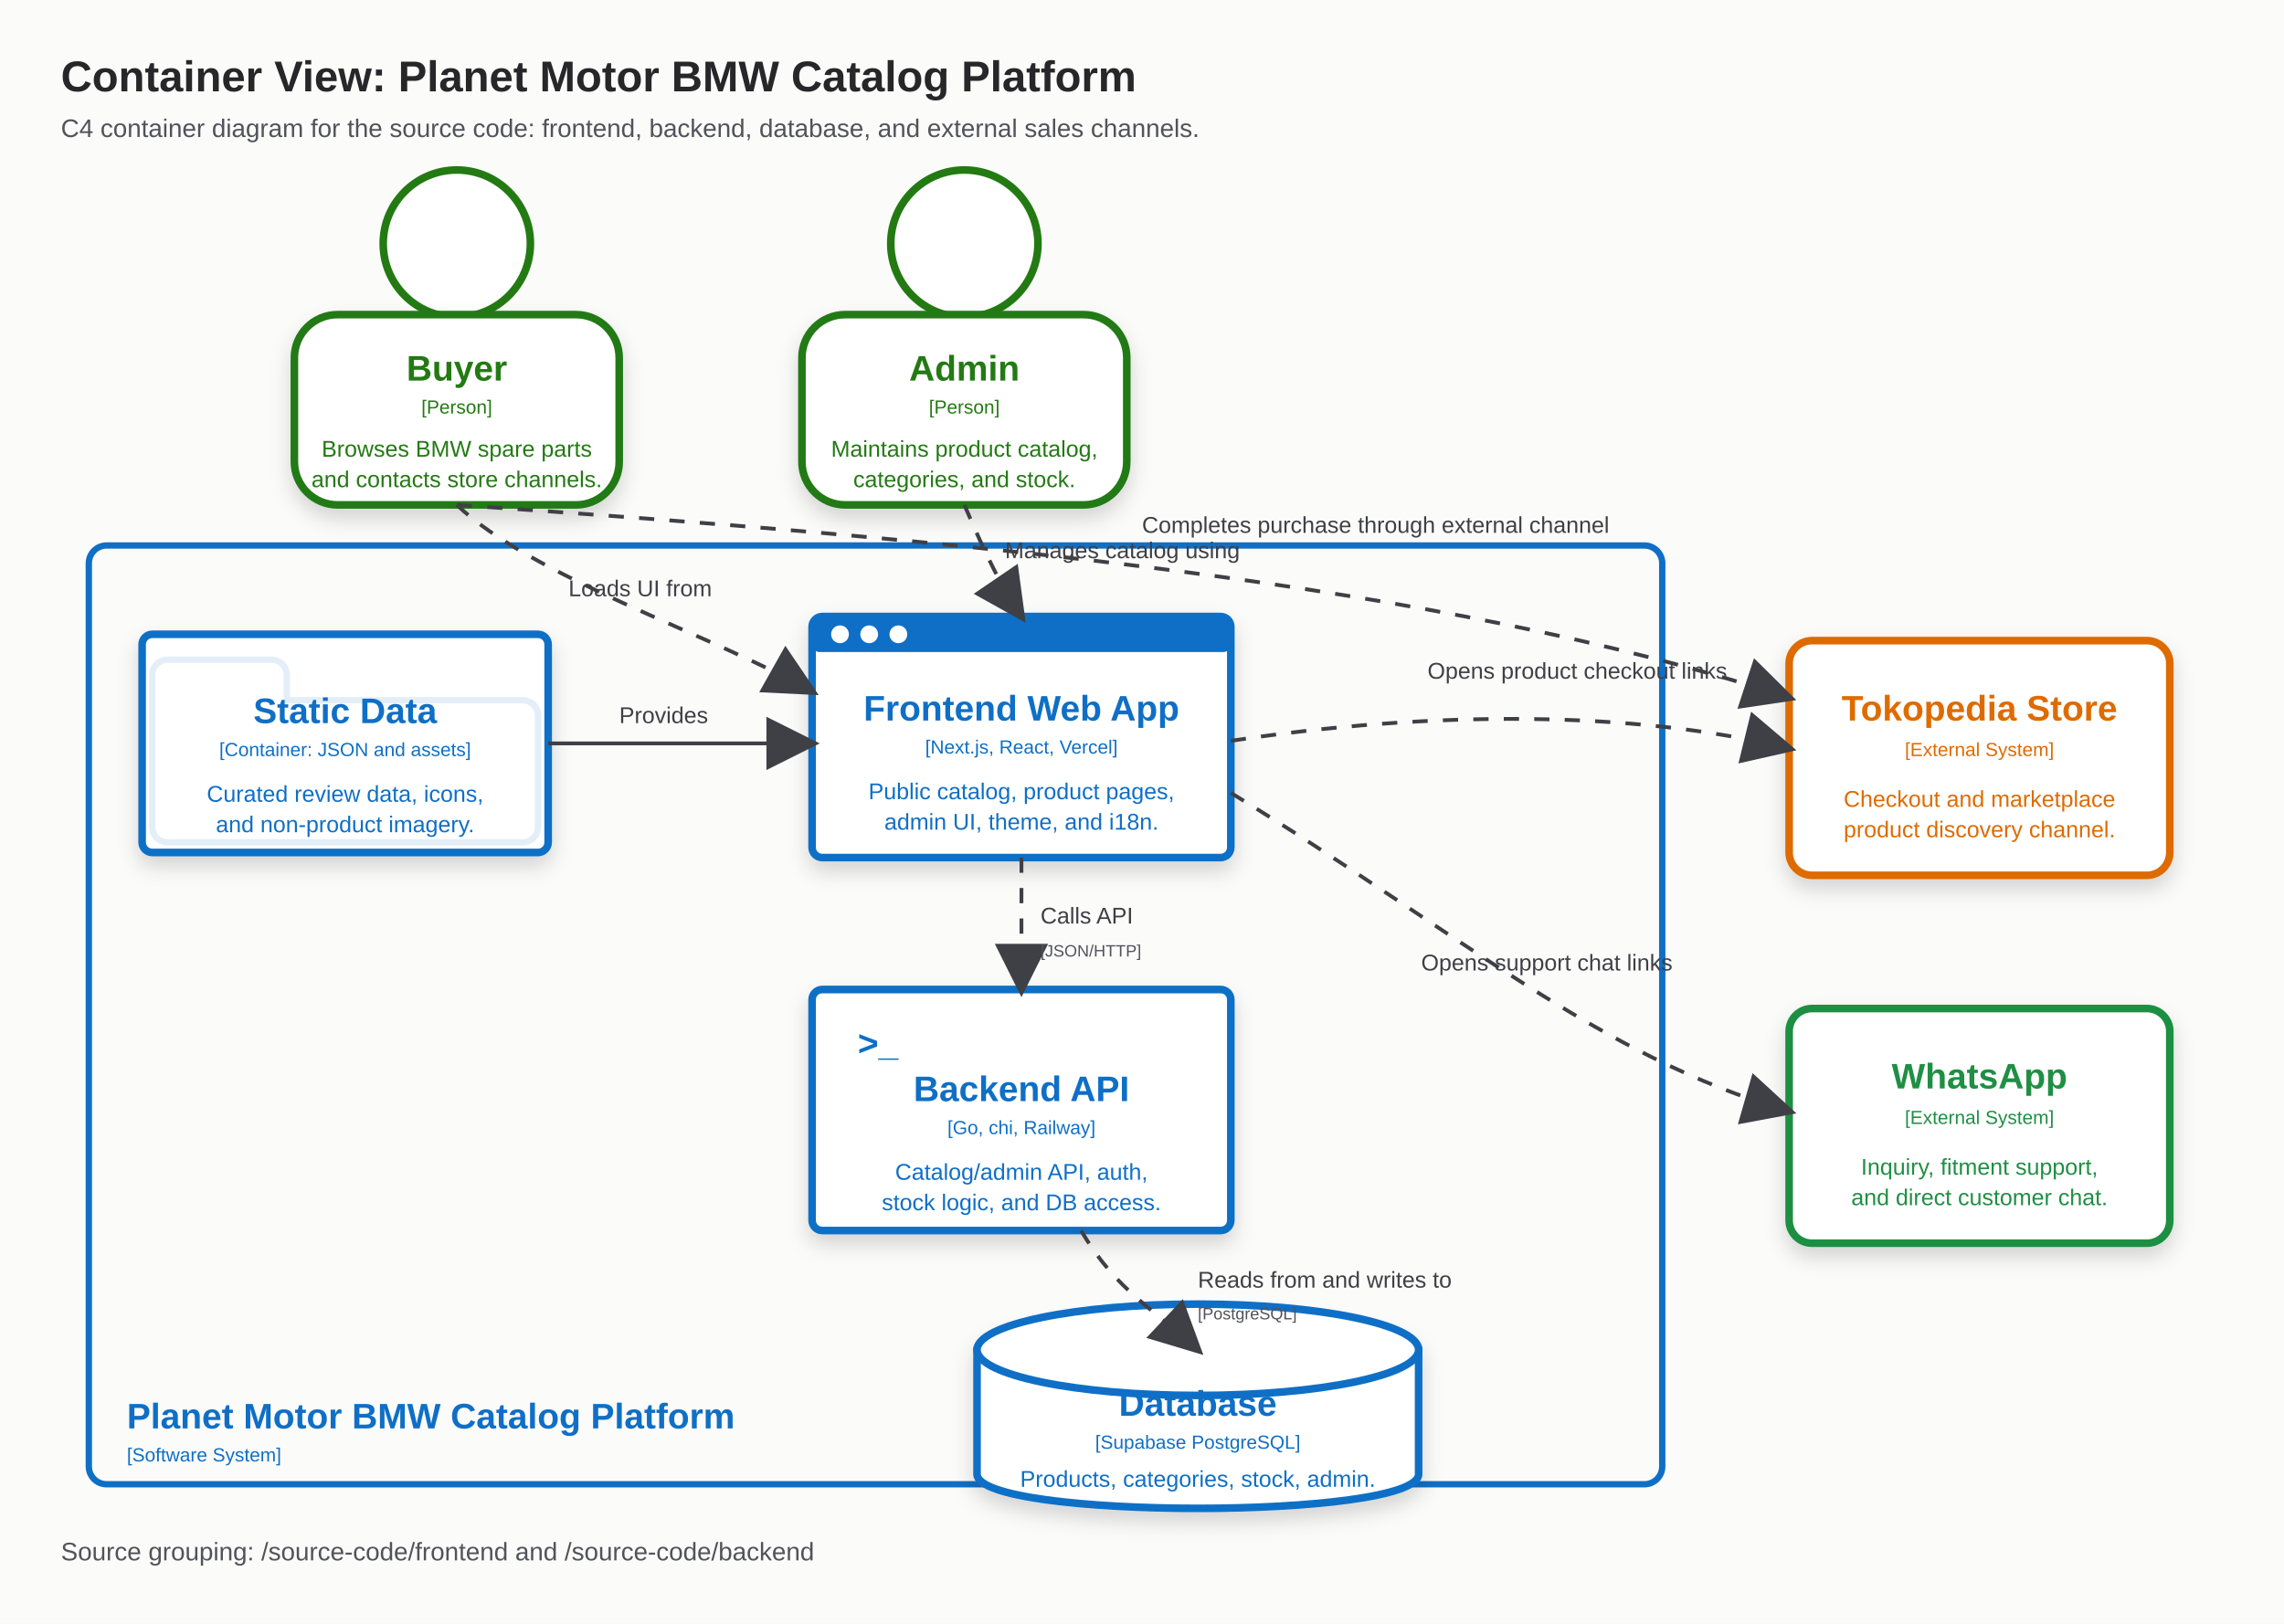
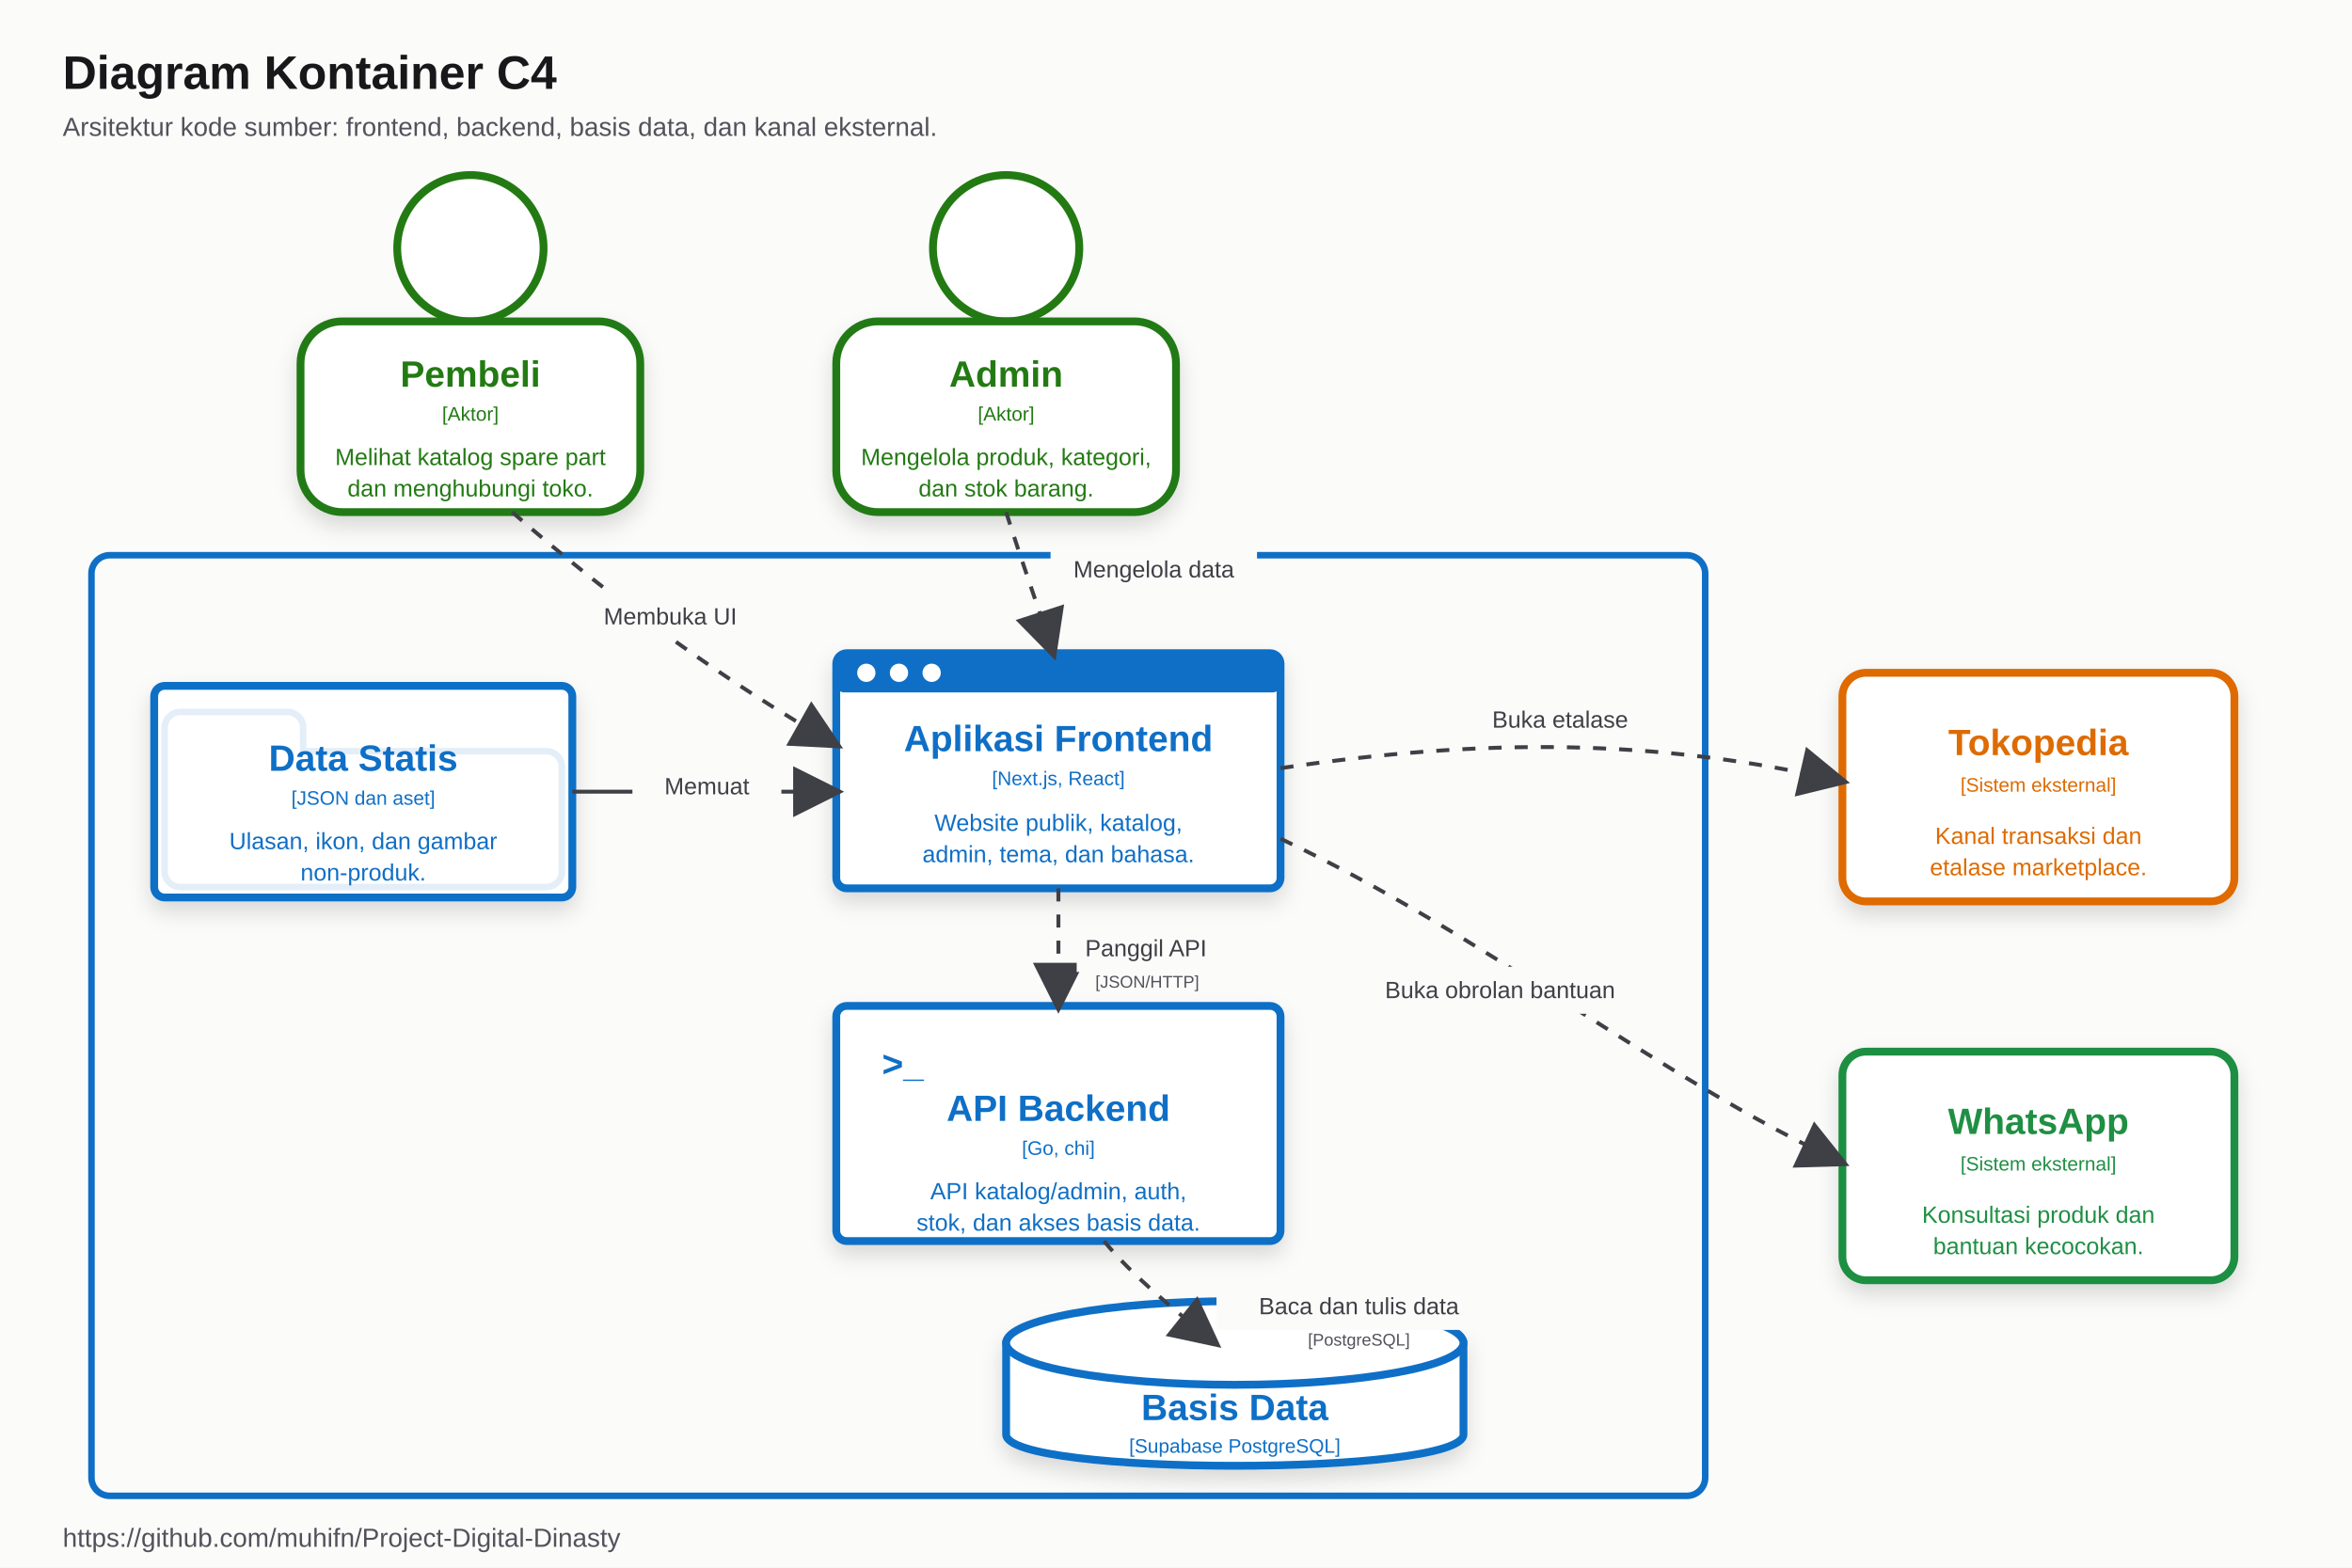
- <svg xmlns="http://www.w3.org/2000/svg" width="1800" height="1280" viewBox="0 0 1800 1280">
+ <svg xmlns="http://www.w3.org/2000/svg" width="1800" height="1200" viewBox="0 0 1800 1200">
  <defs>
-     <filter id="shadow" x="-20%" y="-20%" width="140%" height="140%">
-       <feDropShadow dx="0" dy="8" stdDeviation="8" flood-color="#000000" flood-opacity="0.16" />
+     <filter id="shadow" x="-18%" y="-18%" width="136%" height="136%">
+       <feDropShadow dx="0" dy="8" stdDeviation="8" flood-color="#000000" flood-opacity="0.14" />
    </filter>
-     <marker id="arrow" markerWidth="14" markerHeight="14" refX="12" refY="7" orient="auto" markerUnits="strokeWidth">
-       <path d="M 0 0 L 14 7 L 0 14 z" fill="#3f3f46" />
+     <marker id="arrow" markerWidth="13" markerHeight="13" refX="11" refY="6.5" orient="auto" markerUnits="strokeWidth">
+       <path d="M 0 0 L 13 6.5 L 0 13 z" fill="#3f3f46" />
    </marker>
    <style>
-       .bg{fill:#fbfbfa}.title{font:700 34px Arial, Helvetica, sans-serif;fill:#27272a}.caption{font:400 20px Arial, Helvetica, sans-serif;fill:#52525b}.small{font:400 16px Arial, Helvetica, sans-serif}.tiny{font:400 13px Arial, Helvetica, sans-serif}.label{font:400 18px Arial, Helvetica, sans-serif;fill:#3f3f46}.boxTitle{font:700 28px Arial, Helvetica, sans-serif}.boxSub{font:400 15px Arial, Helvetica, sans-serif}.boxDesc{font:400 18px Arial, Helvetica, sans-serif}.blue{fill:#0f6fc6}.green{fill:#237a13}.orange{fill:#de6b00}.red{fill:#c5162c}.line{stroke:#3f3f46;stroke-width:3;stroke-dasharray:12 12;fill:none;marker-end:url(#arrow)}.solid{stroke:#3f3f46;stroke-width:3;fill:none;marker-end:url(#arrow)}
+       .bg{fill:#fbfbfa}.title{font:700 36px Arial, Helvetica, sans-serif;fill:#18181b}.caption{font:400 20px Arial, Helvetica, sans-serif;fill:#52525b}.tiny{font:400 13px Arial, Helvetica, sans-serif}.label{font:400 18px Arial, Helvetica, sans-serif;fill:#3f3f46}.labelBg{fill:#fbfbfa;stroke:#fbfbfa;stroke-width:8}.boxTitle{font:700 28px Arial, Helvetica, sans-serif}.boxSub{font:400 15px Arial, Helvetica, sans-serif}.boxDesc{font:400 18px Arial, Helvetica, sans-serif}.blue{fill:#0f6fc6}.green{fill:#237a13}.orange{fill:#de6b00}.wa{fill:#1f8f43}.line{stroke:#3f3f46;stroke-width:3;stroke-dasharray:10 10;fill:none;marker-end:url(#arrow)}.solid{stroke:#3f3f46;stroke-width:3;fill:none;marker-end:url(#arrow)}
    </style>
  </defs>
-   <rect class="bg" width="1800" height="1280" />
-   <text x="48" y="72" class="title">Container View: Planet Motor BMW Catalog Platform</text>
-   <text x="48" y="108" class="caption">C4 container diagram for the source code: frontend, backend, database, and external sales channels.</text>
-   <circle cx="360" cy="192" r="58" fill="#ffffff" stroke="#237a13" stroke-width="6" />
-   <rect x="232" y="248" width="256" height="150" rx="34" fill="#ffffff" stroke="#237a13" stroke-width="6" filter="url(#shadow)" />
-   <text x="360" y="300" text-anchor="middle" class="boxTitle green">Buyer</text>
-   <text x="360" y="326" text-anchor="middle" class="boxSub green">[Person]</text>
-   <text x="360" y="360" text-anchor="middle" class="boxDesc green">Browses BMW spare parts</text>
-   <text x="360" y="384" text-anchor="middle" class="boxDesc green">and contacts store channels.</text>
-   <circle cx="760" cy="192" r="58" fill="#ffffff" stroke="#237a13" stroke-width="6" />
-   <rect x="632" y="248" width="256" height="150" rx="34" fill="#ffffff" stroke="#237a13" stroke-width="6" filter="url(#shadow)" />
-   <text x="760" y="300" text-anchor="middle" class="boxTitle green">Admin</text>
-   <text x="760" y="326" text-anchor="middle" class="boxSub green">[Person]</text>
-   <text x="760" y="360" text-anchor="middle" class="boxDesc green">Maintains product catalog,</text>
-   <text x="760" y="384" text-anchor="middle" class="boxDesc green">categories, and stock.</text>
-   <rect x="70" y="430" width="1240" height="740" rx="14" fill="none" stroke="#0f6fc6" stroke-width="5" />
-   <text x="100" y="1126" class="boxTitle blue">Planet Motor BMW Catalog Platform</text>
-   <text x="100" y="1152" class="boxSub blue">[Software System]</text>
-   <rect x="112" y="500" width="320" height="172" rx="8" fill="#ffffff" stroke="#0f6fc6" stroke-width="6" filter="url(#shadow)" />
-   <path d="M132 520 h82 a12 12 0 0 1 12 12 v20 h186 a12 12 0 0 1 12 12 v88 a12 12 0 0 1-12 12 h-280 a12 12 0 0 1-12-12 v-120 a12 12 0 0 1 12-12z" fill="#ffffff" stroke="#0f6fc6" stroke-width="5" opacity="0.12" />
-   <text x="272" y="570" text-anchor="middle" class="boxTitle blue">Static Data</text>
-   <text x="272" y="596" text-anchor="middle" class="boxSub blue">[Container: JSON and assets]</text>
-   <text x="272" y="632" text-anchor="middle" class="boxDesc blue">Curated review data, icons,</text>
-   <text x="272" y="656" text-anchor="middle" class="boxDesc blue">and non-product imagery.</text>
-   <rect x="640" y="486" width="330" height="190" rx="8" fill="#ffffff" stroke="#0f6fc6" stroke-width="6" filter="url(#shadow)" />
-   <rect x="640" y="486" width="330" height="28" rx="6" fill="#0f6fc6" />
-   <circle cx="662" cy="500" r="7" fill="#ffffff" />
-   <circle cx="685" cy="500" r="7" fill="#ffffff" />
-   <circle cx="708" cy="500" r="7" fill="#ffffff" />
-   <text x="805" y="568" text-anchor="middle" class="boxTitle blue">Frontend Web App</text>
-   <text x="805" y="594" text-anchor="middle" class="boxSub blue">[Next.js, React, Vercel]</text>
-   <text x="805" y="630" text-anchor="middle" class="boxDesc blue">Public catalog, product pages,</text>
-   <text x="805" y="654" text-anchor="middle" class="boxDesc blue">admin UI, theme, and i18n.</text>
-   <rect x="640" y="780" width="330" height="190" rx="8" fill="#ffffff" stroke="#0f6fc6" stroke-width="6" filter="url(#shadow)" />
-   <text x="676" y="832" class="boxTitle blue">&gt;_</text>
-   <text x="805" y="868" text-anchor="middle" class="boxTitle blue">Backend API</text>
-   <text x="805" y="894" text-anchor="middle" class="boxSub blue">[Go, chi, Railway]</text>
-   <text x="805" y="930" text-anchor="middle" class="boxDesc blue">Catalog/admin API, auth,</text>
-   <text x="805" y="954" text-anchor="middle" class="boxDesc blue">stock logic, and DB access.</text>
-   <path d="M770 1064 C770 1028 1118 1028 1118 1064 L1118 1162 C1118 1198 770 1198 770 1162 Z" fill="#ffffff" stroke="#0f6fc6" stroke-width="6" filter="url(#shadow)" />
-   <ellipse cx="944" cy="1064" rx="174" ry="36" fill="#ffffff" stroke="#0f6fc6" stroke-width="6" />
-   <text x="944" y="1116" text-anchor="middle" class="boxTitle blue">Database</text>
-   <text x="944" y="1142" text-anchor="middle" class="boxSub blue">[Supabase PostgreSQL]</text>
-   <text x="944" y="1172" text-anchor="middle" class="boxDesc blue">Products, categories, stock, admin.</text>
-   <rect x="1410" y="505" width="300" height="185" rx="18" fill="#ffffff" stroke="#de6b00" stroke-width="6" filter="url(#shadow)" />
-   <text x="1560" y="568" text-anchor="middle" class="boxTitle orange">Tokopedia Store</text>
-   <text x="1560" y="596" text-anchor="middle" class="boxSub orange">[External System]</text>
-   <text x="1560" y="636" text-anchor="middle" class="boxDesc orange">Checkout and marketplace</text>
-   <text x="1560" y="660" text-anchor="middle" class="boxDesc orange">product discovery channel.</text>
-   <rect x="1410" y="795" width="300" height="185" rx="18" fill="#ffffff" stroke="#1f8f43" stroke-width="6" filter="url(#shadow)" />
-   <text x="1560" y="858" text-anchor="middle" class="boxTitle" fill="#1f8f43">WhatsApp</text>
-   <text x="1560" y="886" text-anchor="middle" class="boxSub" fill="#1f8f43">[External System]</text>
-   <text x="1560" y="926" text-anchor="middle" class="boxDesc" fill="#1f8f43">Inquiry, fitment support,</text>
-   <text x="1560" y="950" text-anchor="middle" class="boxDesc" fill="#1f8f43">and direct customer chat.</text>
-   <path class="line" d="M360 398 C420 455 560 500 640 545" />
-   <text x="448" y="470" class="label">Loads UI from</text>
-   <path class="line" d="M760 398 C778 440 790 464 805 486" />
-   <text x="792" y="440" class="label">Manages catalog using</text>
-   <path class="solid" d="M432 586 L640 586" />
-   <text x="488" y="570" class="label">Provides</text>
-   <path class="line" d="M805 676 L805 780" />
-   <text x="820" y="728" class="label">Calls API</text>
-   <text x="820" y="754" class="tiny" fill="#52525b">[JSON/HTTP]</text>
-   <path class="line" d="M852 970 C880 1018 910 1032 944 1064" />
-   <text x="944" y="1015" class="label">Reads from and writes to</text>
-   <text x="944" y="1040" class="tiny" fill="#52525b">[PostgreSQL]</text>
-   <path class="line" d="M970 584 C1128 560 1288 560 1410 590" />
-   <text x="1125" y="535" class="label">Opens product checkout links</text>
-   <path class="line" d="M970 625 C1150 735 1260 833 1410 876" />
-   <text x="1120" y="765" class="label">Opens support chat links</text>
-   <path class="line" d="M360 398 C755 425 1135 460 1410 550" />
-   <text x="900" y="420" class="label">Completes purchase through external channel</text>
-   <text x="48" y="1230" class="caption">Source grouping: /source-code/frontend and /source-code/backend</text>
+   <rect class="bg" width="1800" height="1200" />
+   <text x="48" y="68" class="title">Diagram Kontainer C4</text>
+   <text x="48" y="104" class="caption">Arsitektur kode sumber: frontend, backend, basis data, dan kanal eksternal.</text>
+   <circle cx="360" cy="190" r="56" fill="#ffffff" stroke="#237a13" stroke-width="6" />
+   <rect x="230" y="246" width="260" height="146" rx="32" fill="#ffffff" stroke="#237a13" stroke-width="6" filter="url(#shadow)" />
+   <text x="360" y="296" text-anchor="middle" class="boxTitle green">Pembeli</text>
+   <text x="360" y="322" text-anchor="middle" class="boxSub green">[Aktor]</text>
+   <text x="360" y="356" text-anchor="middle" class="boxDesc green">Melihat katalog spare part</text>
+   <text x="360" y="380" text-anchor="middle" class="boxDesc green">dan menghubungi toko.</text>
+   <circle cx="770" cy="190" r="56" fill="#ffffff" stroke="#237a13" stroke-width="6" />
+   <rect x="640" y="246" width="260" height="146" rx="32" fill="#ffffff" stroke="#237a13" stroke-width="6" filter="url(#shadow)" />
+   <text x="770" y="296" text-anchor="middle" class="boxTitle green">Admin</text>
+   <text x="770" y="322" text-anchor="middle" class="boxSub green">[Aktor]</text>
+   <text x="770" y="356" text-anchor="middle" class="boxDesc green">Mengelola produk, kategori,</text>
+   <text x="770" y="380" text-anchor="middle" class="boxDesc green">dan stok barang.</text>
+   <rect x="70" y="425" width="1235" height="720" rx="14" fill="none" stroke="#0f6fc6" stroke-width="5" />
+   <rect x="118" y="525" width="320" height="162" rx="8" fill="#ffffff" stroke="#0f6fc6" stroke-width="6" filter="url(#shadow)" />
+   <path d="M138 545 h82 a12 12 0 0 1 12 12 v18 h186 a12 12 0 0 1 12 12 v80 a12 12 0 0 1-12 12 h-280 a12 12 0 0 1-12-12 v-110 a12 12 0 0 1 12-12z" fill="#ffffff" stroke="#0f6fc6" stroke-width="5" opacity="0.12" />
+   <text x="278" y="590" text-anchor="middle" class="boxTitle blue">Data Statis</text>
+   <text x="278" y="616" text-anchor="middle" class="boxSub blue">[JSON dan aset]</text>
+   <text x="278" y="650" text-anchor="middle" class="boxDesc blue">Ulasan, ikon, dan gambar</text>
+   <text x="278" y="674" text-anchor="middle" class="boxDesc blue">non-produk.</text>
+   <rect x="640" y="500" width="340" height="180" rx="8" fill="#ffffff" stroke="#0f6fc6" stroke-width="6" filter="url(#shadow)" />
+   <rect x="640" y="500" width="340" height="30" rx="6" fill="#0f6fc6" />
+   <circle cx="663" cy="515" r="7" fill="#ffffff" />
+   <circle cx="688" cy="515" r="7" fill="#ffffff" />
+   <circle cx="713" cy="515" r="7" fill="#ffffff" />
+   <text x="810" y="575" text-anchor="middle" class="boxTitle blue">Aplikasi Frontend</text>
+   <text x="810" y="601" text-anchor="middle" class="boxSub blue">[Next.js, React]</text>
+   <text x="810" y="636" text-anchor="middle" class="boxDesc blue">Website publik, katalog,</text>
+   <text x="810" y="660" text-anchor="middle" class="boxDesc blue">admin, tema, dan bahasa.</text>
+   <rect x="640" y="770" width="340" height="180" rx="8" fill="#ffffff" stroke="#0f6fc6" stroke-width="6" filter="url(#shadow)" />
+   <text x="675" y="824" class="boxTitle blue">&gt;_</text>
+   <text x="810" y="858" text-anchor="middle" class="boxTitle blue">API Backend</text>
+   <text x="810" y="884" text-anchor="middle" class="boxSub blue">[Go, chi]</text>
+   <text x="810" y="918" text-anchor="middle" class="boxDesc blue">API katalog/admin, auth,</text>
+   <text x="810" y="942" text-anchor="middle" class="boxDesc blue">stok, dan akses basis data.</text>
+   <path d="M770 1028 C770 996 1120 996 1120 1028 L1120 1098 C1120 1130 770 1130 770 1098 Z" fill="#ffffff" stroke="#0f6fc6" stroke-width="6" filter="url(#shadow)" />
+   <ellipse cx="945" cy="1028" rx="175" ry="32" fill="#ffffff" stroke="#0f6fc6" stroke-width="6" />
+   <text x="945" y="1087" text-anchor="middle" class="boxTitle blue">Basis Data</text>
+   <text x="945" y="1112" text-anchor="middle" class="boxSub blue">[Supabase PostgreSQL]</text>
+   <rect x="1410" y="515" width="300" height="175" rx="18" fill="#ffffff" stroke="#de6b00" stroke-width="6" filter="url(#shadow)" />
+   <text x="1560" y="578" text-anchor="middle" class="boxTitle orange">Tokopedia</text>
+   <text x="1560" y="606" text-anchor="middle" class="boxSub orange">[Sistem eksternal]</text>
+   <text x="1560" y="646" text-anchor="middle" class="boxDesc orange">Kanal transaksi dan</text>
+   <text x="1560" y="670" text-anchor="middle" class="boxDesc orange">etalase marketplace.</text>
+   <rect x="1410" y="805" width="300" height="175" rx="18" fill="#ffffff" stroke="#1f8f43" stroke-width="6" filter="url(#shadow)" />
+   <text x="1560" y="868" text-anchor="middle" class="boxTitle" fill="#1f8f43">WhatsApp</text>
+   <text x="1560" y="896" text-anchor="middle" class="boxSub" fill="#1f8f43">[Sistem eksternal]</text>
+   <text x="1560" y="936" text-anchor="middle" class="boxDesc" fill="#1f8f43">Konsultasi produk dan</text>
+   <text x="1560" y="960" text-anchor="middle" class="boxDesc" fill="#1f8f43">bantuan kecocokan.</text>
+   <path class="line" d="M392 392 C470 460 555 522 640 570" />
+   <rect x="446" y="458" width="134" height="28" class="labelBg" />
+   <text x="513" y="478" text-anchor="middle" class="label">Membuka UI</text>
+   <path class="line" d="M770 392 C782 430 795 466 806 500" />
+   <rect x="808" y="422" width="150" height="28" class="labelBg" />
+   <text x="883" y="442" text-anchor="middle" class="label">Mengelola data</text>
+   <path class="solid" d="M438 606 L640 606" />
+   <rect x="488" y="588" width="106" height="28" class="labelBg" />
+   <text x="541" y="608" text-anchor="middle" class="label">Memuat</text>
+   <path class="line" d="M810 680 L810 770" />
+   <rect x="828" y="712" width="98" height="28" class="labelBg" />
+   <text x="877" y="732" text-anchor="middle" class="label">Panggil API</text>
+   <text x="878" y="756" text-anchor="middle" class="tiny" fill="#52525b">[JSON/HTTP]</text>
+   <path class="line" d="M845 950 C865 975 900 1004 930 1028" />
+   <rect x="935" y="986" width="210" height="28" class="labelBg" />
+   <text x="1040" y="1006" text-anchor="middle" class="label">Baca dan tulis data</text>
+   <text x="1040" y="1030" text-anchor="middle" class="tiny" fill="#52525b">[PostgreSQL]</text>
+   <path class="line" d="M980 588 C1135 565 1265 565 1410 598" />
+   <rect x="1110" y="537" width="168" height="28" class="labelBg" />
+   <text x="1194" y="557" text-anchor="middle" class="label">Buka etalase</text>
+   <path class="line" d="M980 642 C1135 715 1270 825 1410 890" />
+   <rect x="1036" y="744" width="224" height="28" class="labelBg" />
+   <text x="1148" y="764" text-anchor="middle" class="label">Buka obrolan bantuan</text>
+   <text x="48" y="1184" class="caption">https://github.com/muhifn/Project-Digital-Dinasty</text>
</svg>
